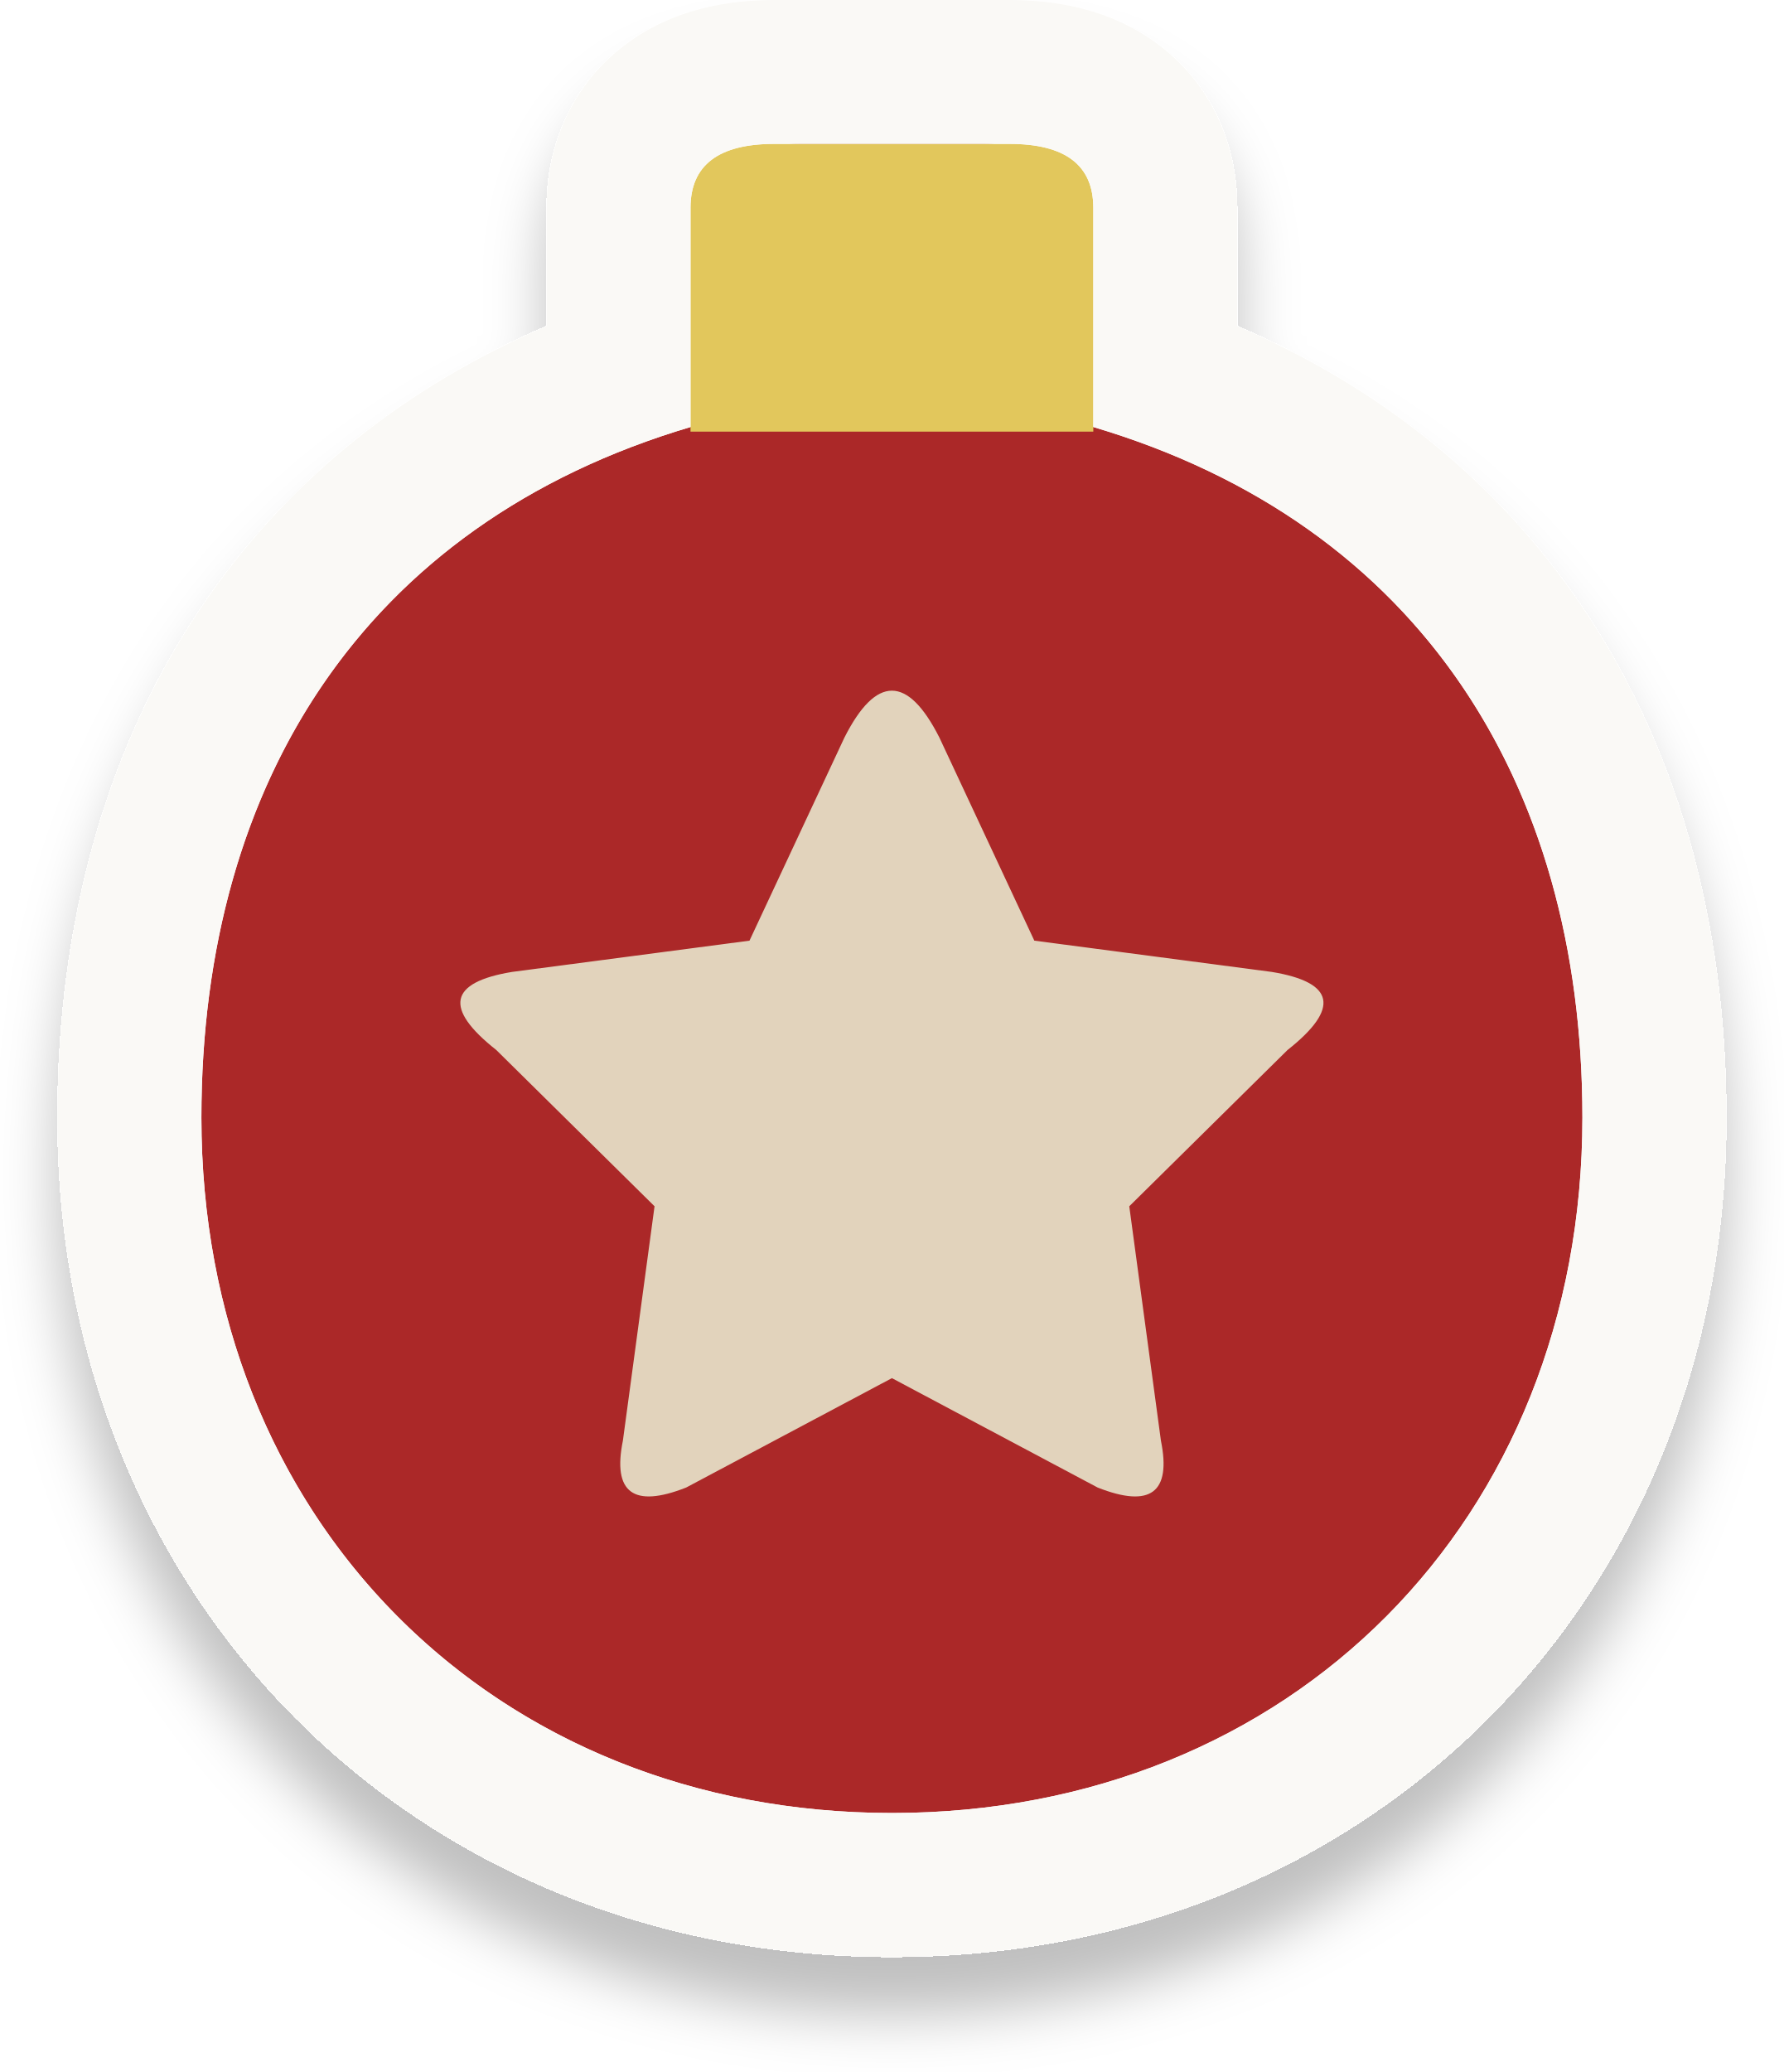
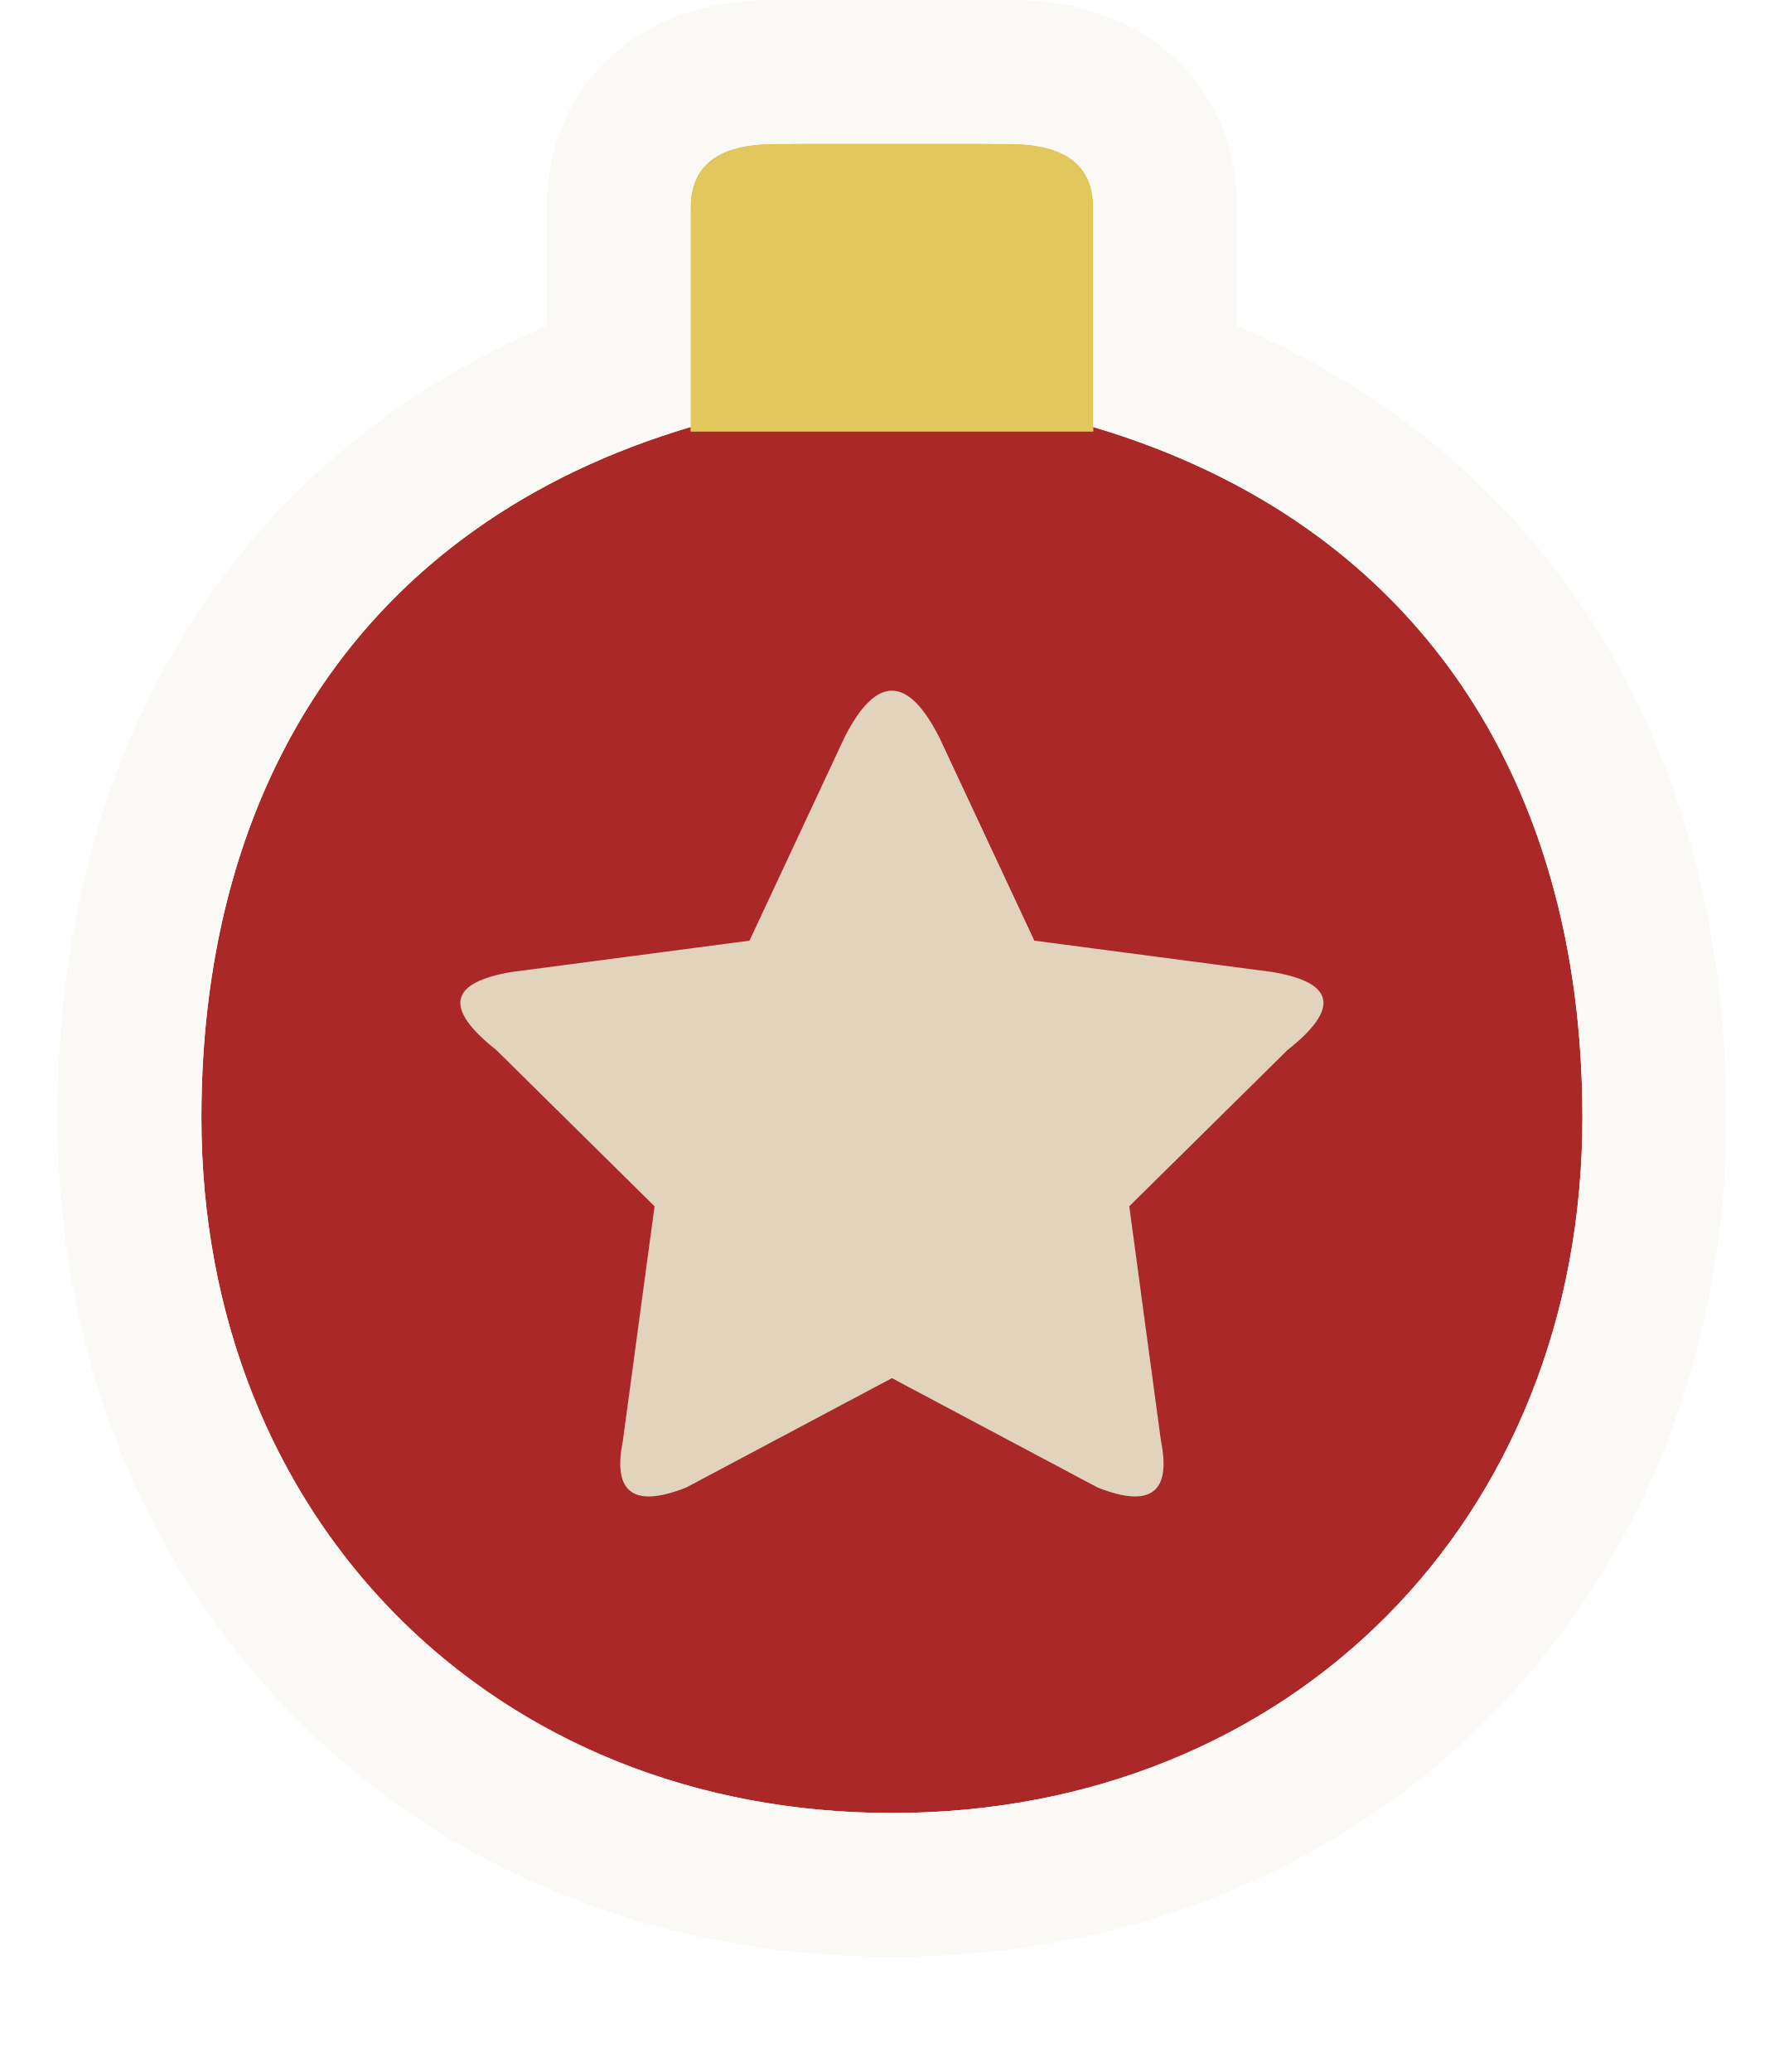
- <svg xmlns="http://www.w3.org/2000/svg" width="62" height="72" viewBox="0 0 62 72" fill="none">
-   <g filter="url(#filter0_d_246_3048)">
+ <svg xmlns="http://www.w3.org/2000/svg" width="248" height="288" viewBox="0 0 62 72" fill="none">
+   <g>
    <path d="M24.6 14.667V8.222C24.6 6.074 25.667 5 27.8 5H34.2C36.333 5 37.4 6.074 37.4 8.222V14.667C49.133 17.889 55 27.018 55 38.833C55 52.796 44.867 63 31 63C17.133 63 7 52.796 7 38.833C7 27.018 12.867 17.889 24.6 14.667Z" fill="#AB2828" />
    <path d="M24 7.222C24 5.741 24.972 5 26.917 5H35.083C37.028 5 38 5.741 38 7.222V15H24V7.222Z" fill="#E2C75C" />
    <path d="M29.35 25.629C30.45 23.457 31.55 23.457 32.65 25.629L35.95 32.687L44.2 33.773C46.4 34.135 46.583 35.04 44.75 36.487L39.25 41.917L40.35 50.061C40.717 51.871 39.983 52.414 38.15 51.69L31 47.889L23.85 51.69C22.017 52.414 21.283 51.871 21.65 50.061L22.75 41.917L17.25 36.487C15.417 35.04 15.6 34.135 17.8 33.773L26.05 32.687L29.35 25.629Z" fill="#E2D3BC" />
    <path d="M55 38.833C55 27.222 49.333 18.204 38 14.839V7.222C38 5.741 37.028 5 35.083 5H26.917C24.972 5 24 5.741 24 7.222V14.839C12.667 18.204 7 27.222 7 38.833C7 52.578 16.819 62.68 30.352 62.992L31 63C44.867 63 55 52.796 55 38.833ZM60 38.833C60 55.525 47.661 68 31 68C14.339 68 2 55.525 2 38.833C2 32.105 3.675 25.809 7.313 20.648C10.181 16.578 14.126 13.418 19 11.332V7.223C19 5.291 19.705 3.098 21.699 1.578C23.437 0.254 25.452 0 26.917 0H35.083C36.548 0 38.563 0.254 40.301 1.578C42.295 3.098 43 5.291 43 7.223V11.332C47.874 13.418 51.819 16.578 54.687 20.648C58.325 25.809 60 32.105 60 38.833Z" fill="#FAF9F6" />
  </g>
-   <defs>
-     <filter id="filter0_d_246_3048" x="0" y="0" width="62" height="72" filterUnits="userSpaceOnUse" color-interpolation-filters="sRGB">
-       <feFlood flood-opacity="0" result="BackgroundImageFix" />
-       <feColorMatrix in="SourceAlpha" type="matrix" values="0 0 0 0 0 0 0 0 0 0 0 0 0 0 0 0 0 0 127 0" result="hardAlpha" />
-       <feOffset dy="2" />
-       <feGaussianBlur stdDeviation="1" />
-       <feComposite in2="hardAlpha" operator="out" />
-       <feColorMatrix type="matrix" values="0 0 0 0 0 0 0 0 0 0 0 0 0 0 0 0 0 0 0.25 0" />
-       <feBlend mode="normal" in2="BackgroundImageFix" result="effect1_dropShadow_246_3048" />
-       <feBlend mode="normal" in="SourceGraphic" in2="effect1_dropShadow_246_3048" result="shape" />
-     </filter>
-   </defs>
</svg>
